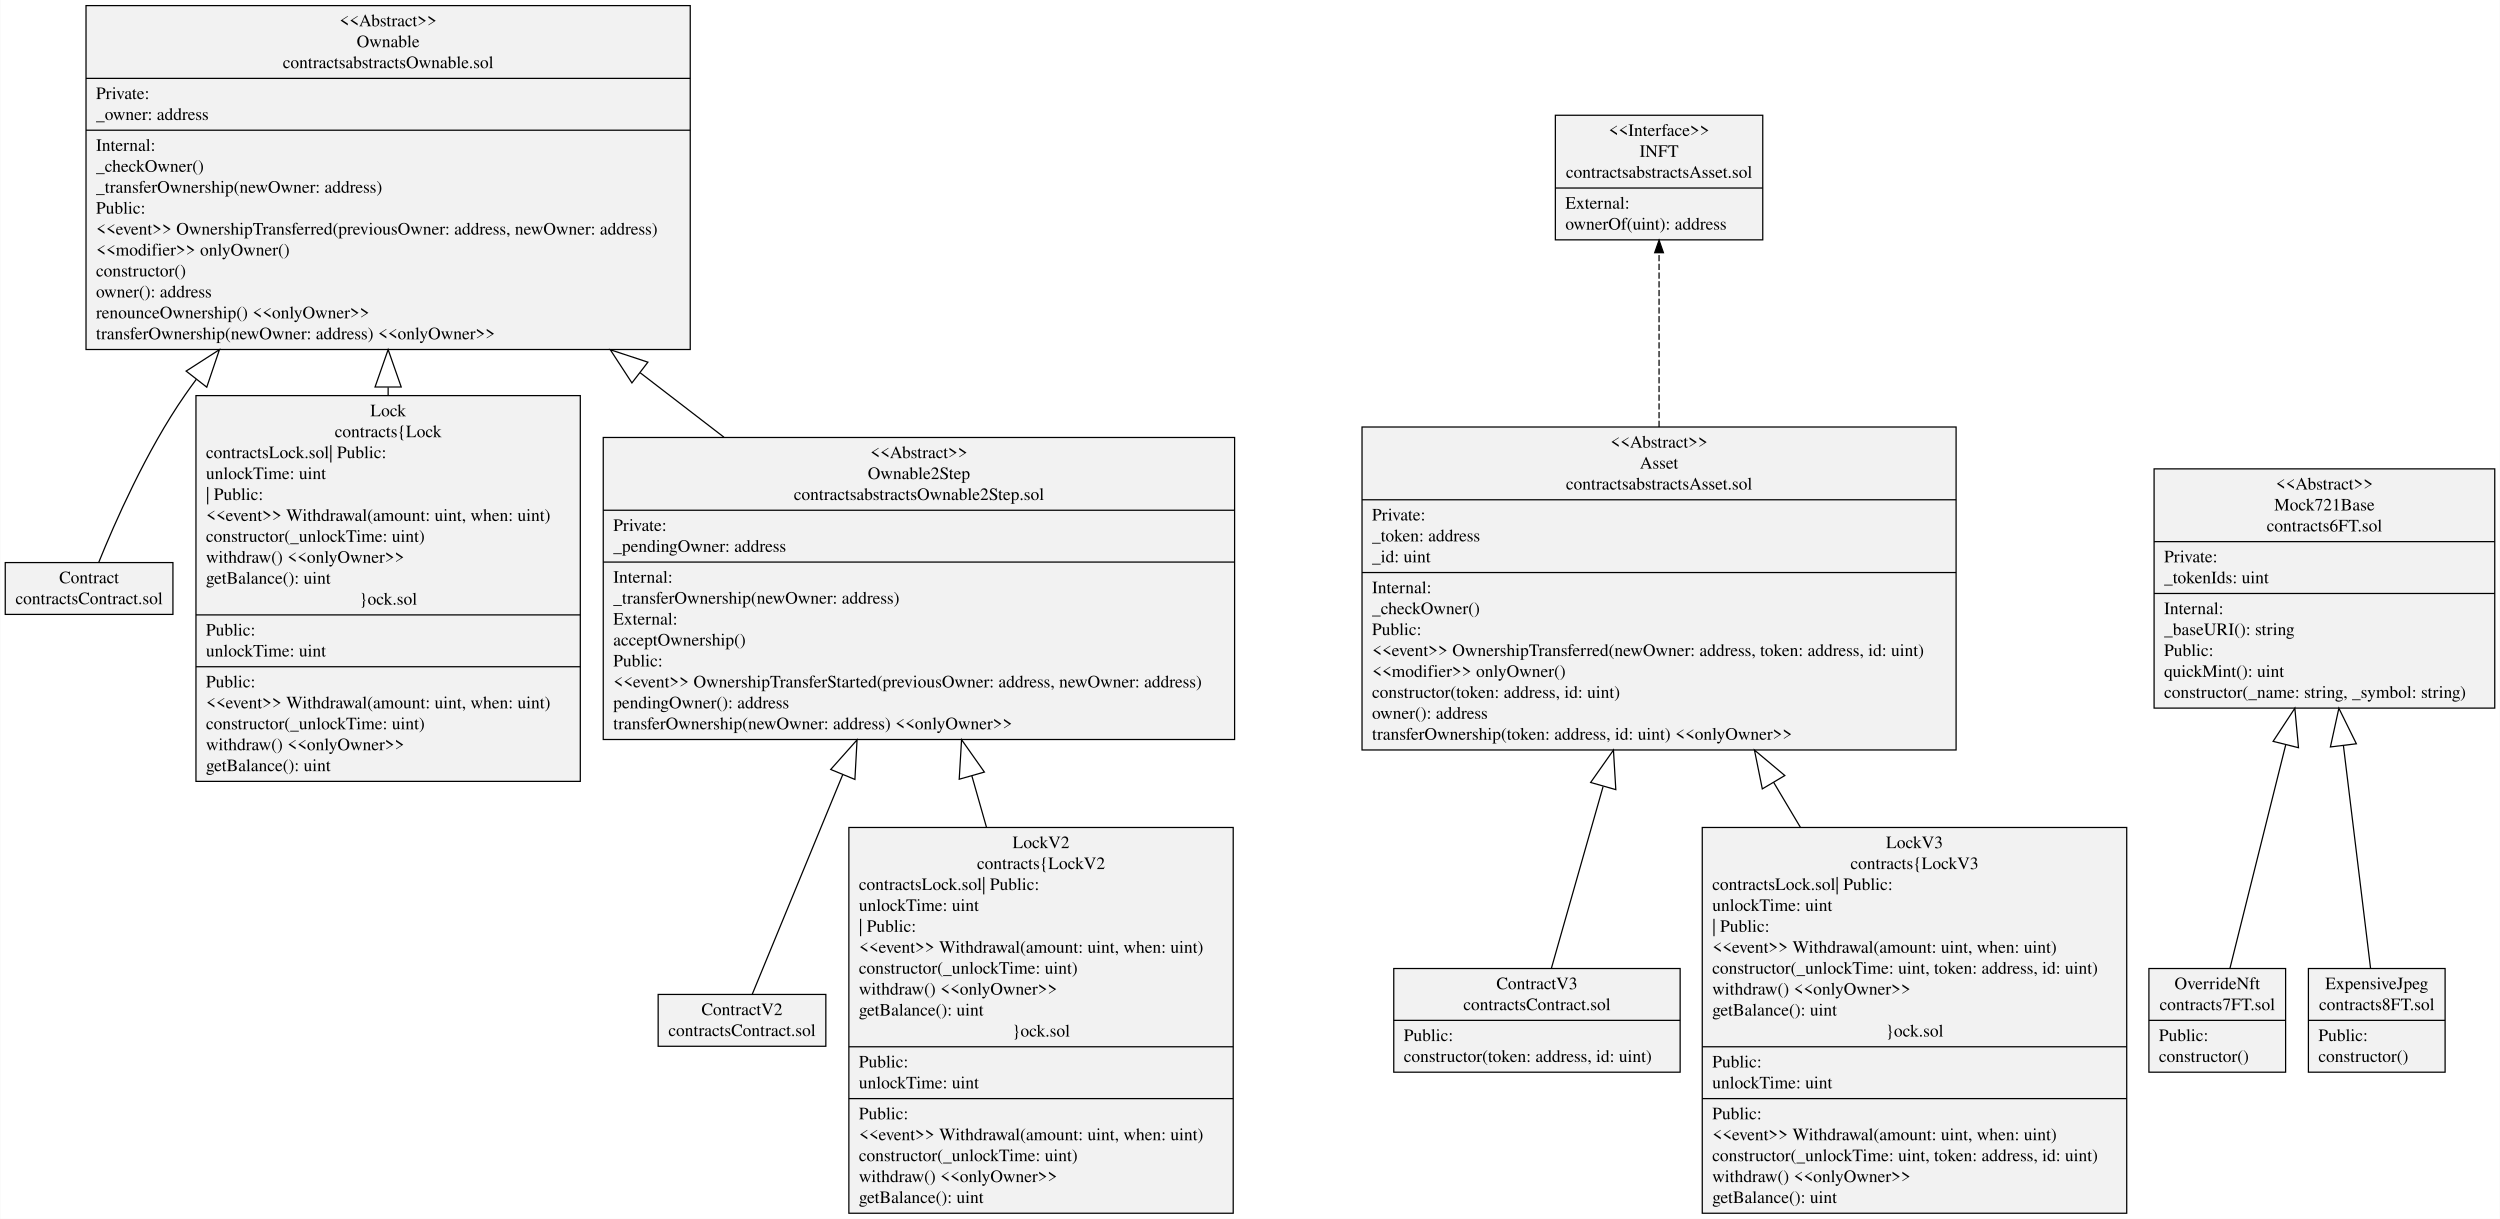
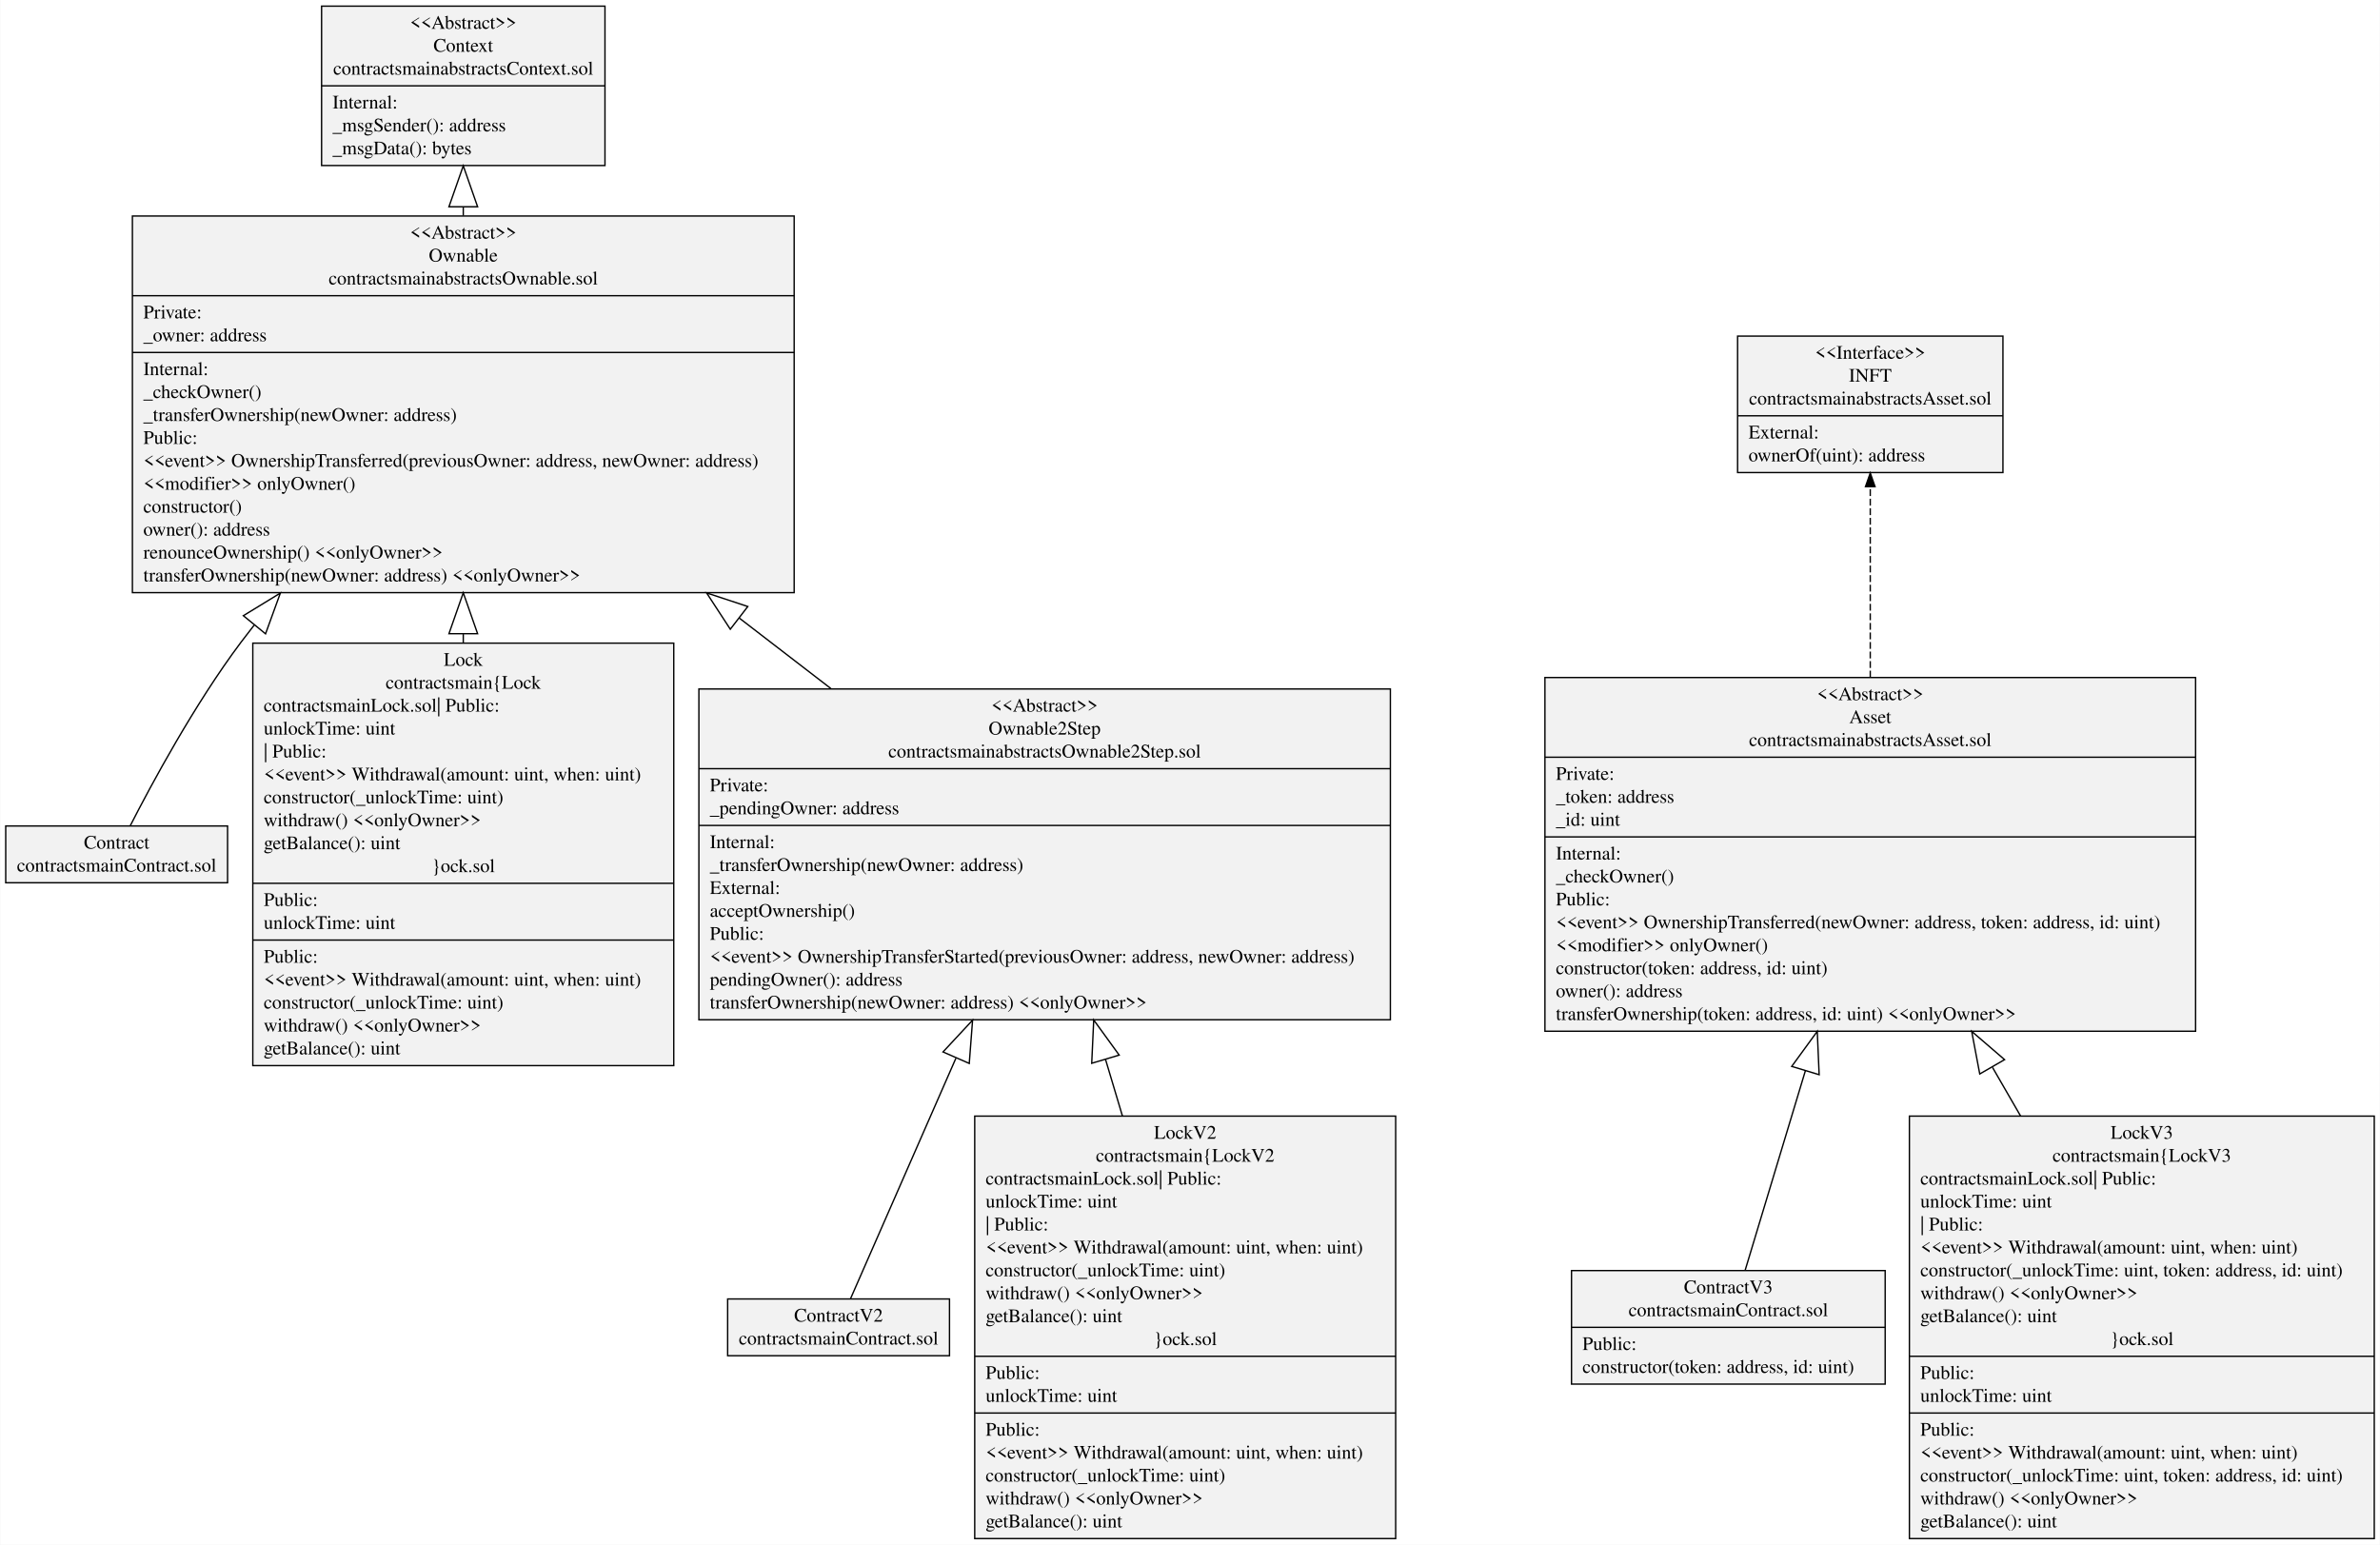
- <svg xmlns="http://www.w3.org/2000/svg" width="2006pt" height="978pt" viewBox="0.00 0.00 2005.99 978.20">
-   <g id="graph0" class="graph" transform="scale(1 1) rotate(0) translate(4 974.2)">
-     <polygon fill="white" stroke="transparent" points="-4,4 -4,-974.2 2001.99,-974.2 2001.99,4 -4,4" />
+ <svg xmlns="http://www.w3.org/2000/svg" width="1744pt" height="1132pt" viewBox="0.00 0.00 1743.61 1132.00">
+   <g id="graph0" class="graph" transform="scale(1 1) rotate(0) translate(4 1128)">
+     <polygon fill="white" stroke="transparent" points="-4,4 -4,-1128 1739.61,-1128 1739.61,4 -4,4" />
    <g id="node1" class="node">
-       <polygon fill="#f2f2f2" stroke="black" points="0,-481.1 0,-522.7 134.58,-522.7 134.58,-481.1 0,-481.1" />
-       <text text-anchor="middle" x="67.29" y="-506.1" font-family="Times,serif" font-size="14.00">Contract</text>
-       <text text-anchor="middle" x="67.29" y="-489.3" font-family="Times,serif" font-size="14.00">contractsContract.sol</text>
-     </g>
-     <g id="node12" class="node">
-       <polygon fill="#f2f2f2" stroke="black" points="64.82,-693.7 64.82,-969.7 549.75,-969.7 549.75,-693.7 64.82,-693.7" />
-       <text text-anchor="middle" x="307.29" y="-953.1" font-family="Times,serif" font-size="14.00">&lt;&lt;Abstract&gt;&gt;</text>
-       <text text-anchor="middle" x="307.29" y="-936.3" font-family="Times,serif" font-size="14.00">Ownable</text>
-       <text text-anchor="middle" x="307.29" y="-919.5" font-family="Times,serif" font-size="14.00">contractsabstractsOwnable.sol</text>
-       <polyline fill="none" stroke="black" points="64.82,-911.3 549.75,-911.3 " />
-       <text text-anchor="start" x="72.82" y="-894.7" font-family="Times,serif" font-size="14.00">Private:</text>
-       <text text-anchor="start" x="72.82" y="-877.9" font-family="Times,serif" font-size="14.00">
-                   _owner: address</text>
-       <polyline fill="none" stroke="black" points="64.82,-869.7 549.75,-869.7 " />
-       <text text-anchor="start" x="72.82" y="-853.1" font-family="Times,serif" font-size="14.00">Internal:</text>
-       <text text-anchor="start" x="72.82" y="-836.3" font-family="Times,serif" font-size="14.00">
-                    _checkOwner()</text>
-       <text text-anchor="start" x="72.82" y="-819.5" font-family="Times,serif" font-size="14.00">
-                    _transferOwnership(newOwner: address)</text>
-       <text text-anchor="start" x="72.82" y="-802.7" font-family="Times,serif" font-size="14.00">Public:</text>
-       <text text-anchor="start" x="72.82" y="-785.9" font-family="Times,serif" font-size="14.00">
-                    &lt;&lt;event&gt;&gt; OwnershipTransferred(previousOwner: address, newOwner:
-                 address)</text>
-       <text text-anchor="start" x="72.82" y="-769.1" font-family="Times,serif" font-size="14.00">
-                    &lt;&lt;modifier&gt;&gt; onlyOwner()</text>
-       <text text-anchor="start" x="72.82" y="-752.3" font-family="Times,serif" font-size="14.00">
-                    constructor()</text>
-       <text text-anchor="start" x="72.82" y="-735.5" font-family="Times,serif" font-size="14.00">
-                    owner(): address</text>
-       <text text-anchor="start" x="72.82" y="-718.7" font-family="Times,serif" font-size="14.00">
-                    renounceOwnership() &lt;&lt;onlyOwner&gt;&gt;</text>
-       <text text-anchor="start" x="72.82" y="-701.9" font-family="Times,serif" font-size="14.00">
-                    transferOwnership(newOwner: address) &lt;&lt;onlyOwner&gt;&gt;</text>
+       <polygon fill="#f2f2f2" stroke="black" points="0,-481.1 0,-522.7 162.57,-522.7 162.57,-481.1 0,-481.1" />
+       <text text-anchor="middle" x="81.28" y="-506.1" font-family="Times,serif" font-size="14.00">Contract</text>
+       <text text-anchor="middle" x="81.28" y="-489.3" font-family="Times,serif" font-size="14.00">contractsmainContract.sol</text>
+     </g>
+     <g id="node10" class="node">
+       <polygon fill="#f2f2f2" stroke="black" points="92.82,-693.7 92.82,-969.7 577.75,-969.7 577.75,-693.7 92.82,-693.7" />
+       <text text-anchor="middle" x="335.28" y="-953.1" font-family="Times,serif" font-size="14.00">&lt;&lt;Abstract&gt;&gt;</text>
+       <text text-anchor="middle" x="335.28" y="-936.3" font-family="Times,serif" font-size="14.00">Ownable</text>
+       <text text-anchor="middle" x="335.28" y="-919.5" font-family="Times,serif" font-size="14.00">contractsmainabstractsOwnable.sol</text>
+       <polyline fill="none" stroke="black" points="92.82,-911.3 577.75,-911.3 " />
+       <text text-anchor="start" x="100.82" y="-894.7" font-family="Times,serif" font-size="14.00">Private:</text>
+       <text text-anchor="start" x="100.82" y="-877.9" font-family="Times,serif" font-size="14.00">   _owner: address</text>
+       <polyline fill="none" stroke="black" points="92.82,-869.7 577.75,-869.7 " />
+       <text text-anchor="start" x="100.82" y="-853.1" font-family="Times,serif" font-size="14.00">Internal:</text>
+       <text text-anchor="start" x="100.82" y="-836.3" font-family="Times,serif" font-size="14.00">    _checkOwner()</text>
+       <text text-anchor="start" x="100.82" y="-819.5" font-family="Times,serif" font-size="14.00">    _transferOwnership(newOwner: address)</text>
+       <text text-anchor="start" x="100.82" y="-802.7" font-family="Times,serif" font-size="14.00">Public:</text>
+       <text text-anchor="start" x="100.82" y="-785.9" font-family="Times,serif" font-size="14.00">    &lt;&lt;event&gt;&gt; OwnershipTransferred(previousOwner: address, newOwner: address)</text>
+       <text text-anchor="start" x="100.82" y="-769.1" font-family="Times,serif" font-size="14.00">    &lt;&lt;modifier&gt;&gt; onlyOwner()</text>
+       <text text-anchor="start" x="100.82" y="-752.3" font-family="Times,serif" font-size="14.00">    constructor()</text>
+       <text text-anchor="start" x="100.82" y="-735.5" font-family="Times,serif" font-size="14.00">    owner(): address</text>
+       <text text-anchor="start" x="100.82" y="-718.7" font-family="Times,serif" font-size="14.00">    renounceOwnership() &lt;&lt;onlyOwner&gt;&gt;</text>
+       <text text-anchor="start" x="100.82" y="-701.9" font-family="Times,serif" font-size="14.00">    transferOwnership(newOwner: address) &lt;&lt;onlyOwner&gt;&gt;</text>
    </g>
    <g id="edge1" class="edge">
-       <path fill="none" stroke="black" d="M75.06,-522.92C87.36,-553.37 113.14,-612.49 144.29,-657.2 147.21,-661.4 150.23,-665.59 153.34,-669.78" />
-       <polygon fill="none" stroke="black" points="145.17,-676.38 171.9,-693.58 161.73,-663.46 145.17,-676.38" />
+       <path fill="none" stroke="black" d="M91.19,-522.77C106.66,-553.03 138.32,-611.92 172.28,-657.2 175.47,-661.44 178.74,-665.7 182.09,-669.95" />
+       <polygon fill="none" stroke="black" points="174.13,-676.81 201.24,-693.39 190.39,-663.52 174.13,-676.81" />
    </g>
    <g id="node2" class="node">
-       <polygon fill="#f2f2f2" stroke="black" points="524,-134.5 524,-176.1 658.58,-176.1 658.58,-134.5 524,-134.5" />
-       <text text-anchor="middle" x="591.29" y="-159.5" font-family="Times,serif" font-size="14.00">ContractV2</text>
-       <text text-anchor="middle" x="591.29" y="-142.7" font-family="Times,serif" font-size="14.00">contractsContract.sol</text>
-     </g>
-     <g id="node13" class="node">
-       <polygon fill="#f2f2f2" stroke="black" points="479.93,-380.7 479.93,-623.1 986.64,-623.1 986.64,-380.7 479.93,-380.7" />
-       <text text-anchor="middle" x="733.29" y="-606.5" font-family="Times,serif" font-size="14.00">&lt;&lt;Abstract&gt;&gt;</text>
-       <text text-anchor="middle" x="733.29" y="-589.7" font-family="Times,serif" font-size="14.00">Ownable2Step</text>
-       <text text-anchor="middle" x="733.29" y="-572.9" font-family="Times,serif" font-size="14.00">contractsabstractsOwnable2Step.sol</text>
-       <polyline fill="none" stroke="black" points="479.93,-564.7 986.64,-564.7 " />
-       <text text-anchor="start" x="487.93" y="-548.1" font-family="Times,serif" font-size="14.00">Private:</text>
-       <text text-anchor="start" x="487.93" y="-531.3" font-family="Times,serif" font-size="14.00">
-                   _pendingOwner: address</text>
-       <polyline fill="none" stroke="black" points="479.93,-523.1 986.64,-523.1 " />
-       <text text-anchor="start" x="487.93" y="-506.5" font-family="Times,serif" font-size="14.00">Internal:</text>
-       <text text-anchor="start" x="487.93" y="-489.7" font-family="Times,serif" font-size="14.00">
-                    _transferOwnership(newOwner: address)</text>
-       <text text-anchor="start" x="487.93" y="-472.9" font-family="Times,serif" font-size="14.00">External:</text>
-       <text text-anchor="start" x="487.93" y="-456.1" font-family="Times,serif" font-size="14.00">
-                    acceptOwnership()</text>
-       <text text-anchor="start" x="487.93" y="-439.3" font-family="Times,serif" font-size="14.00">Public:</text>
-       <text text-anchor="start" x="487.93" y="-422.5" font-family="Times,serif" font-size="14.00">
-                    &lt;&lt;event&gt;&gt; OwnershipTransferStarted(previousOwner: address, newOwner:
-                 address)</text>
-       <text text-anchor="start" x="487.93" y="-405.7" font-family="Times,serif" font-size="14.00">
-                    pendingOwner(): address</text>
-       <text text-anchor="start" x="487.93" y="-388.9" font-family="Times,serif" font-size="14.00">
-                    transferOwnership(newOwner: address) &lt;&lt;onlyOwner&gt;&gt;</text>
+       <polygon fill="#f2f2f2" stroke="black" points="529,-134.5 529,-176.1 691.57,-176.1 691.57,-134.5 529,-134.5" />
+       <text text-anchor="middle" x="610.28" y="-159.5" font-family="Times,serif" font-size="14.00">ContractV2</text>
+       <text text-anchor="middle" x="610.28" y="-142.7" font-family="Times,serif" font-size="14.00">contractsmainContract.sol</text>
+     </g>
+     <g id="node11" class="node">
+       <polygon fill="#f2f2f2" stroke="black" points="507.93,-380.7 507.93,-623.1 1014.64,-623.1 1014.64,-380.7 507.93,-380.7" />
+       <text text-anchor="middle" x="761.28" y="-606.5" font-family="Times,serif" font-size="14.00">&lt;&lt;Abstract&gt;&gt;</text>
+       <text text-anchor="middle" x="761.28" y="-589.7" font-family="Times,serif" font-size="14.00">Ownable2Step</text>
+       <text text-anchor="middle" x="761.28" y="-572.9" font-family="Times,serif" font-size="14.00">contractsmainabstractsOwnable2Step.sol</text>
+       <polyline fill="none" stroke="black" points="507.93,-564.7 1014.64,-564.7 " />
+       <text text-anchor="start" x="515.93" y="-548.1" font-family="Times,serif" font-size="14.00">Private:</text>
+       <text text-anchor="start" x="515.93" y="-531.3" font-family="Times,serif" font-size="14.00">   _pendingOwner: address</text>
+       <polyline fill="none" stroke="black" points="507.93,-523.1 1014.64,-523.1 " />
+       <text text-anchor="start" x="515.93" y="-506.5" font-family="Times,serif" font-size="14.00">Internal:</text>
+       <text text-anchor="start" x="515.93" y="-489.7" font-family="Times,serif" font-size="14.00">    _transferOwnership(newOwner: address)</text>
+       <text text-anchor="start" x="515.93" y="-472.9" font-family="Times,serif" font-size="14.00">External:</text>
+       <text text-anchor="start" x="515.93" y="-456.1" font-family="Times,serif" font-size="14.00">    acceptOwnership()</text>
+       <text text-anchor="start" x="515.93" y="-439.3" font-family="Times,serif" font-size="14.00">Public:</text>
+       <text text-anchor="start" x="515.93" y="-422.5" font-family="Times,serif" font-size="14.00">    &lt;&lt;event&gt;&gt; OwnershipTransferStarted(previousOwner: address, newOwner: address)</text>
+       <text text-anchor="start" x="515.93" y="-405.7" font-family="Times,serif" font-size="14.00">    pendingOwner(): address</text>
+       <text text-anchor="start" x="515.93" y="-388.9" font-family="Times,serif" font-size="14.00">    transferOwnership(newOwner: address) &lt;&lt;onlyOwner&gt;&gt;</text>
    </g>
    <g id="edge2" class="edge">
-       <path fill="none" stroke="black" d="M599.54,-176.32C613.74,-210.78 644,-284.23 672.16,-352.55" />
-       <polygon fill="none" stroke="black" points="662.49,-356.65 683.63,-380.39 681.91,-348.65 662.49,-356.65" />
+       <path fill="none" stroke="black" d="M619.06,-176.32C634.16,-210.78 666.34,-284.23 696.28,-352.55" />
+       <polygon fill="none" stroke="black" points="686.82,-357.12 708.48,-380.39 706.05,-348.69 686.82,-357.12" />
    </g>
    <g id="node3" class="node">
-       <polygon fill="#f2f2f2" stroke="black" points="1114.37,-113.7 1114.37,-196.9 1344.21,-196.9 1344.21,-113.7 1114.37,-113.7" />
-       <text text-anchor="middle" x="1229.29" y="-180.3" font-family="Times,serif" font-size="14.00">ContractV3</text>
-       <text text-anchor="middle" x="1229.29" y="-163.5" font-family="Times,serif" font-size="14.00">contractsContract.sol</text>
-       <polyline fill="none" stroke="black" points="1114.37,-155.3 1344.21,-155.3 " />
-       <text text-anchor="start" x="1122.37" y="-138.7" font-family="Times,serif" font-size="14.00">Public:</text>
-       <text text-anchor="start" x="1122.37" y="-121.9" font-family="Times,serif" font-size="14.00">
-                    constructor(token: address, id: uint)</text>
-     </g>
-     <g id="node11" class="node">
-       <polygon fill="#f2f2f2" stroke="black" points="1088.9,-372.3 1088.9,-631.5 1565.68,-631.5 1565.68,-372.3 1088.9,-372.3" />
-       <text text-anchor="middle" x="1327.29" y="-614.9" font-family="Times,serif" font-size="14.00">&lt;&lt;Abstract&gt;&gt;</text>
-       <text text-anchor="middle" x="1327.29" y="-598.1" font-family="Times,serif" font-size="14.00">Asset</text>
-       <text text-anchor="middle" x="1327.29" y="-581.3" font-family="Times,serif" font-size="14.00">contractsabstractsAsset.sol</text>
-       <polyline fill="none" stroke="black" points="1088.9,-573.1 1565.68,-573.1 " />
-       <text text-anchor="start" x="1096.9" y="-556.5" font-family="Times,serif" font-size="14.00">Private:</text>
-       <text text-anchor="start" x="1096.9" y="-539.7" font-family="Times,serif" font-size="14.00">
-                   _token: address</text>
-       <text text-anchor="start" x="1096.9" y="-522.9" font-family="Times,serif" font-size="14.00">
-                   _id: uint</text>
-       <polyline fill="none" stroke="black" points="1088.9,-514.7 1565.68,-514.7 " />
-       <text text-anchor="start" x="1096.9" y="-498.1" font-family="Times,serif" font-size="14.00">Internal:</text>
-       <text text-anchor="start" x="1096.9" y="-481.3" font-family="Times,serif" font-size="14.00">
-                    _checkOwner()</text>
-       <text text-anchor="start" x="1096.9" y="-464.5" font-family="Times,serif" font-size="14.00">Public:</text>
-       <text text-anchor="start" x="1096.9" y="-447.7" font-family="Times,serif" font-size="14.00">
-                    &lt;&lt;event&gt;&gt; OwnershipTransferred(newOwner: address, token: address, id:
-                 uint)</text>
-       <text text-anchor="start" x="1096.9" y="-430.9" font-family="Times,serif" font-size="14.00">
-                    &lt;&lt;modifier&gt;&gt; onlyOwner()</text>
-       <text text-anchor="start" x="1096.9" y="-414.1" font-family="Times,serif" font-size="14.00">
-                    constructor(token: address, id: uint)</text>
-       <text text-anchor="start" x="1096.9" y="-397.3" font-family="Times,serif" font-size="14.00">
-                    owner(): address</text>
-       <text text-anchor="start" x="1096.9" y="-380.5" font-family="Times,serif" font-size="14.00">
-                    transferOwnership(token: address, id: uint) &lt;&lt;onlyOwner&gt;&gt;</text>
+       <polygon fill="#f2f2f2" stroke="black" points="1147.36,-113.7 1147.36,-196.9 1377.21,-196.9 1377.21,-113.7 1147.36,-113.7" />
+       <text text-anchor="middle" x="1262.28" y="-180.3" font-family="Times,serif" font-size="14.00">ContractV3</text>
+       <text text-anchor="middle" x="1262.28" y="-163.5" font-family="Times,serif" font-size="14.00">contractsmainContract.sol</text>
+       <polyline fill="none" stroke="black" points="1147.36,-155.3 1377.21,-155.3 " />
+       <text text-anchor="start" x="1155.36" y="-138.7" font-family="Times,serif" font-size="14.00">Public:</text>
+       <text text-anchor="start" x="1155.36" y="-121.9" font-family="Times,serif" font-size="14.00">    constructor(token: address, id: uint)</text>
+     </g>
+     <g id="node8" class="node">
+       <polygon fill="#f2f2f2" stroke="black" points="1127.89,-372.3 1127.89,-631.5 1604.68,-631.5 1604.68,-372.3 1127.89,-372.3" />
+       <text text-anchor="middle" x="1366.28" y="-614.9" font-family="Times,serif" font-size="14.00">&lt;&lt;Abstract&gt;&gt;</text>
+       <text text-anchor="middle" x="1366.28" y="-598.1" font-family="Times,serif" font-size="14.00">Asset</text>
+       <text text-anchor="middle" x="1366.28" y="-581.3" font-family="Times,serif" font-size="14.00">contractsmainabstractsAsset.sol</text>
+       <polyline fill="none" stroke="black" points="1127.89,-573.1 1604.68,-573.1 " />
+       <text text-anchor="start" x="1135.89" y="-556.5" font-family="Times,serif" font-size="14.00">Private:</text>
+       <text text-anchor="start" x="1135.89" y="-539.7" font-family="Times,serif" font-size="14.00">   _token: address</text>
+       <text text-anchor="start" x="1135.89" y="-522.9" font-family="Times,serif" font-size="14.00">   _id: uint</text>
+       <polyline fill="none" stroke="black" points="1127.89,-514.7 1604.68,-514.7 " />
+       <text text-anchor="start" x="1135.89" y="-498.1" font-family="Times,serif" font-size="14.00">Internal:</text>
+       <text text-anchor="start" x="1135.89" y="-481.3" font-family="Times,serif" font-size="14.00">    _checkOwner()</text>
+       <text text-anchor="start" x="1135.89" y="-464.5" font-family="Times,serif" font-size="14.00">Public:</text>
+       <text text-anchor="start" x="1135.89" y="-447.7" font-family="Times,serif" font-size="14.00">    &lt;&lt;event&gt;&gt; OwnershipTransferred(newOwner: address, token: address, id: uint)</text>
+       <text text-anchor="start" x="1135.89" y="-430.9" font-family="Times,serif" font-size="14.00">    &lt;&lt;modifier&gt;&gt; onlyOwner()</text>
+       <text text-anchor="start" x="1135.89" y="-414.1" font-family="Times,serif" font-size="14.00">    constructor(token: address, id: uint)</text>
+       <text text-anchor="start" x="1135.89" y="-397.3" font-family="Times,serif" font-size="14.00">    owner(): address</text>
+       <text text-anchor="start" x="1135.89" y="-380.5" font-family="Times,serif" font-size="14.00">    transferOwnership(token: address, id: uint) &lt;&lt;onlyOwner&gt;&gt;</text>
    </g>
    <g id="edge3" class="edge">
-       <path fill="none" stroke="black" d="M1240.91,-197.18C1251.27,-233.6 1267.11,-289.29 1282.41,-343.08" />
-       <polygon fill="none" stroke="black" points="1272.38,-346.22 1290.69,-372.21 1292.58,-340.48 1272.38,-346.22" />
+       <path fill="none" stroke="black" d="M1274.62,-197.18C1285.64,-233.68 1302.5,-289.54 1318.77,-343.45" />
+       <polygon fill="none" stroke="black" points="1308.73,-346.52 1327.45,-372.21 1328.83,-340.45 1308.73,-346.52" />
    </g>
    <g id="node4" class="node">
-       <polygon fill="#f2f2f2" stroke="black" points="153.06,-347.1 153.06,-656.7 461.52,-656.7 461.52,-347.1 153.06,-347.1" />
-       <text text-anchor="middle" x="307.29" y="-640.1" font-family="Times,serif" font-size="14.00">Lock</text>
-       <text text-anchor="middle" x="307.29" y="-623.3" font-family="Times,serif" font-size="14.00">contracts{Lock</text>
-       <text text-anchor="start" x="161.06" y="-606.5" font-family="Times,serif" font-size="14.00">contractsLock.sol| Public:</text>
-       <text text-anchor="start" x="161.06" y="-589.7" font-family="Times,serif" font-size="14.00">
-                   unlockTime: uint</text>
-       <text text-anchor="start" x="161.06" y="-572.9" font-family="Times,serif" font-size="14.00">| Public:</text>
-       <text text-anchor="start" x="161.06" y="-556.1" font-family="Times,serif" font-size="14.00">
-                    &lt;&lt;event&gt;&gt; Withdrawal(amount: uint, when: uint)</text>
-       <text text-anchor="start" x="161.06" y="-539.3" font-family="Times,serif" font-size="14.00">
-                    constructor(_unlockTime: uint)</text>
-       <text text-anchor="start" x="161.06" y="-522.5" font-family="Times,serif" font-size="14.00">
-                    withdraw() &lt;&lt;onlyOwner&gt;&gt;</text>
-       <text text-anchor="start" x="161.06" y="-505.7" font-family="Times,serif" font-size="14.00">
-                    getBalance(): uint</text>
-       <text text-anchor="middle" x="307.29" y="-488.9" font-family="Times,serif" font-size="14.00">}ock.sol</text>
-       <polyline fill="none" stroke="black" points="153.06,-480.7 461.52,-480.7 " />
-       <text text-anchor="start" x="161.06" y="-464.1" font-family="Times,serif" font-size="14.00">Public:</text>
-       <text text-anchor="start" x="161.06" y="-447.3" font-family="Times,serif" font-size="14.00">
-                   unlockTime: uint</text>
-       <polyline fill="none" stroke="black" points="153.06,-439.1 461.52,-439.1 " />
-       <text text-anchor="start" x="161.06" y="-422.5" font-family="Times,serif" font-size="14.00">Public:</text>
-       <text text-anchor="start" x="161.06" y="-405.7" font-family="Times,serif" font-size="14.00">
-                    &lt;&lt;event&gt;&gt; Withdrawal(amount: uint, when: uint)</text>
-       <text text-anchor="start" x="161.06" y="-388.9" font-family="Times,serif" font-size="14.00">
-                    constructor(_unlockTime: uint)</text>
-       <text text-anchor="start" x="161.06" y="-372.1" font-family="Times,serif" font-size="14.00">
-                    withdraw() &lt;&lt;onlyOwner&gt;&gt;</text>
-       <text text-anchor="start" x="161.06" y="-355.3" font-family="Times,serif" font-size="14.00">
-                    getBalance(): uint</text>
+       <polygon fill="#f2f2f2" stroke="black" points="181.05,-347.1 181.05,-656.7 489.52,-656.7 489.52,-347.1 181.05,-347.1" />
+       <text text-anchor="middle" x="335.28" y="-640.1" font-family="Times,serif" font-size="14.00">Lock</text>
+       <text text-anchor="middle" x="335.28" y="-623.3" font-family="Times,serif" font-size="14.00">contractsmain{Lock</text>
+       <text text-anchor="start" x="189.05" y="-606.5" font-family="Times,serif" font-size="14.00">contractsmainLock.sol| Public:</text>
+       <text text-anchor="start" x="189.05" y="-589.7" font-family="Times,serif" font-size="14.00">   unlockTime: uint</text>
+       <text text-anchor="start" x="189.05" y="-572.9" font-family="Times,serif" font-size="14.00">| Public:</text>
+       <text text-anchor="start" x="189.05" y="-556.1" font-family="Times,serif" font-size="14.00">    &lt;&lt;event&gt;&gt; Withdrawal(amount: uint, when: uint)</text>
+       <text text-anchor="start" x="189.05" y="-539.3" font-family="Times,serif" font-size="14.00">    constructor(_unlockTime: uint)</text>
+       <text text-anchor="start" x="189.05" y="-522.5" font-family="Times,serif" font-size="14.00">    withdraw() &lt;&lt;onlyOwner&gt;&gt;</text>
+       <text text-anchor="start" x="189.05" y="-505.7" font-family="Times,serif" font-size="14.00">    getBalance(): uint</text>
+       <text text-anchor="middle" x="335.28" y="-488.9" font-family="Times,serif" font-size="14.00">}ock.sol</text>
+       <polyline fill="none" stroke="black" points="181.05,-480.7 489.52,-480.7 " />
+       <text text-anchor="start" x="189.05" y="-464.1" font-family="Times,serif" font-size="14.00">Public:</text>
+       <text text-anchor="start" x="189.05" y="-447.3" font-family="Times,serif" font-size="14.00">   unlockTime: uint</text>
+       <polyline fill="none" stroke="black" points="181.05,-439.1 489.52,-439.1 " />
+       <text text-anchor="start" x="189.05" y="-422.5" font-family="Times,serif" font-size="14.00">Public:</text>
+       <text text-anchor="start" x="189.05" y="-405.7" font-family="Times,serif" font-size="14.00">    &lt;&lt;event&gt;&gt; Withdrawal(amount: uint, when: uint)</text>
+       <text text-anchor="start" x="189.05" y="-388.9" font-family="Times,serif" font-size="14.00">    constructor(_unlockTime: uint)</text>
+       <text text-anchor="start" x="189.05" y="-372.1" font-family="Times,serif" font-size="14.00">    withdraw() &lt;&lt;onlyOwner&gt;&gt;</text>
+       <text text-anchor="start" x="189.05" y="-355.3" font-family="Times,serif" font-size="14.00">    getBalance(): uint</text>
    </g>
    <g id="edge4" class="edge">
-       <path fill="none" stroke="black" d="M307.29,-656.72C307.29,-658.93 307.29,-661.15 307.29,-663.36" />
-       <polygon fill="none" stroke="black" points="296.79,-663.6 307.29,-693.6 317.79,-663.6 296.79,-663.6" />
+       <path fill="none" stroke="black" d="M335.28,-656.72C335.28,-658.93 335.28,-661.15 335.28,-663.36" />
+       <polygon fill="none" stroke="black" points="324.78,-663.6 335.28,-693.6 345.78,-663.6 324.78,-663.6" />
    </g>
    <g id="node5" class="node">
-       <polygon fill="#f2f2f2" stroke="black" points="677.06,-0.5 677.06,-310.1 985.52,-310.1 985.52,-0.5 677.06,-0.5" />
-       <text text-anchor="middle" x="831.29" y="-293.5" font-family="Times,serif" font-size="14.00">LockV2</text>
-       <text text-anchor="middle" x="831.29" y="-276.7" font-family="Times,serif" font-size="14.00">contracts{LockV2</text>
-       <text text-anchor="start" x="685.06" y="-259.9" font-family="Times,serif" font-size="14.00">contractsLock.sol| Public:</text>
-       <text text-anchor="start" x="685.06" y="-243.1" font-family="Times,serif" font-size="14.00">
-                   unlockTime: uint</text>
-       <text text-anchor="start" x="685.06" y="-226.3" font-family="Times,serif" font-size="14.00">| Public:</text>
-       <text text-anchor="start" x="685.06" y="-209.5" font-family="Times,serif" font-size="14.00">
-                    &lt;&lt;event&gt;&gt; Withdrawal(amount: uint, when: uint)</text>
-       <text text-anchor="start" x="685.06" y="-192.7" font-family="Times,serif" font-size="14.00">
-                    constructor(_unlockTime: uint)</text>
-       <text text-anchor="start" x="685.06" y="-175.9" font-family="Times,serif" font-size="14.00">
-                    withdraw() &lt;&lt;onlyOwner&gt;&gt;</text>
-       <text text-anchor="start" x="685.06" y="-159.1" font-family="Times,serif" font-size="14.00">
-                    getBalance(): uint</text>
-       <text text-anchor="middle" x="831.29" y="-142.3" font-family="Times,serif" font-size="14.00">}ock.sol</text>
-       <polyline fill="none" stroke="black" points="677.06,-134.1 985.52,-134.1 " />
-       <text text-anchor="start" x="685.06" y="-117.5" font-family="Times,serif" font-size="14.00">Public:</text>
-       <text text-anchor="start" x="685.06" y="-100.7" font-family="Times,serif" font-size="14.00">
-                   unlockTime: uint</text>
-       <polyline fill="none" stroke="black" points="677.06,-92.5 985.52,-92.5 " />
-       <text text-anchor="start" x="685.06" y="-75.9" font-family="Times,serif" font-size="14.00">Public:</text>
-       <text text-anchor="start" x="685.06" y="-59.1" font-family="Times,serif" font-size="14.00">
-                    &lt;&lt;event&gt;&gt; Withdrawal(amount: uint, when: uint)</text>
-       <text text-anchor="start" x="685.06" y="-42.3" font-family="Times,serif" font-size="14.00">
-                    constructor(_unlockTime: uint)</text>
-       <text text-anchor="start" x="685.06" y="-25.5" font-family="Times,serif" font-size="14.00">
-                    withdraw() &lt;&lt;onlyOwner&gt;&gt;</text>
-       <text text-anchor="start" x="685.06" y="-8.7" font-family="Times,serif" font-size="14.00">
-                    getBalance(): uint</text>
+       <polygon fill="#f2f2f2" stroke="black" points="710.05,-0.5 710.05,-310.1 1018.52,-310.1 1018.52,-0.5 710.05,-0.5" />
+       <text text-anchor="middle" x="864.28" y="-293.5" font-family="Times,serif" font-size="14.00">LockV2</text>
+       <text text-anchor="middle" x="864.28" y="-276.7" font-family="Times,serif" font-size="14.00">contractsmain{LockV2</text>
+       <text text-anchor="start" x="718.05" y="-259.9" font-family="Times,serif" font-size="14.00">contractsmainLock.sol| Public:</text>
+       <text text-anchor="start" x="718.05" y="-243.1" font-family="Times,serif" font-size="14.00">   unlockTime: uint</text>
+       <text text-anchor="start" x="718.05" y="-226.3" font-family="Times,serif" font-size="14.00">| Public:</text>
+       <text text-anchor="start" x="718.05" y="-209.5" font-family="Times,serif" font-size="14.00">    &lt;&lt;event&gt;&gt; Withdrawal(amount: uint, when: uint)</text>
+       <text text-anchor="start" x="718.05" y="-192.7" font-family="Times,serif" font-size="14.00">    constructor(_unlockTime: uint)</text>
+       <text text-anchor="start" x="718.05" y="-175.9" font-family="Times,serif" font-size="14.00">    withdraw() &lt;&lt;onlyOwner&gt;&gt;</text>
+       <text text-anchor="start" x="718.05" y="-159.1" font-family="Times,serif" font-size="14.00">    getBalance(): uint</text>
+       <text text-anchor="middle" x="864.28" y="-142.3" font-family="Times,serif" font-size="14.00">}ock.sol</text>
+       <polyline fill="none" stroke="black" points="710.05,-134.1 1018.52,-134.1 " />
+       <text text-anchor="start" x="718.05" y="-117.5" font-family="Times,serif" font-size="14.00">Public:</text>
+       <text text-anchor="start" x="718.05" y="-100.7" font-family="Times,serif" font-size="14.00">   unlockTime: uint</text>
+       <polyline fill="none" stroke="black" points="710.05,-92.5 1018.52,-92.5 " />
+       <text text-anchor="start" x="718.05" y="-75.9" font-family="Times,serif" font-size="14.00">Public:</text>
+       <text text-anchor="start" x="718.05" y="-59.1" font-family="Times,serif" font-size="14.00">    &lt;&lt;event&gt;&gt; Withdrawal(amount: uint, when: uint)</text>
+       <text text-anchor="start" x="718.05" y="-42.3" font-family="Times,serif" font-size="14.00">    constructor(_unlockTime: uint)</text>
+       <text text-anchor="start" x="718.05" y="-25.5" font-family="Times,serif" font-size="14.00">    withdraw() &lt;&lt;onlyOwner&gt;&gt;</text>
+       <text text-anchor="start" x="718.05" y="-8.7" font-family="Times,serif" font-size="14.00">    getBalance(): uint</text>
    </g>
    <g id="edge5" class="edge">
-       <path fill="none" stroke="black" d="M787.52,-310.21C783.62,-323.93 779.67,-337.82 775.77,-351.5" />
-       <polygon fill="none" stroke="black" points="765.62,-348.83 767.51,-380.56 785.82,-354.57 765.62,-348.83" />
+       <path fill="none" stroke="black" d="M818.28,-310.21C814.15,-324.02 809.97,-338 805.86,-351.78" />
+       <polygon fill="none" stroke="black" points="795.79,-348.81 797.25,-380.56 815.91,-354.82 795.79,-348.81" />
    </g>
    <g id="node6" class="node">
-       <polygon fill="#f2f2f2" stroke="black" points="1361.96,-0.5 1361.96,-310.1 1702.62,-310.1 1702.62,-0.5 1361.96,-0.5" />
-       <text text-anchor="middle" x="1532.29" y="-293.5" font-family="Times,serif" font-size="14.00">LockV3</text>
-       <text text-anchor="middle" x="1532.29" y="-276.7" font-family="Times,serif" font-size="14.00">contracts{LockV3</text>
-       <text text-anchor="start" x="1369.96" y="-259.9" font-family="Times,serif" font-size="14.00">contractsLock.sol| Public:</text>
-       <text text-anchor="start" x="1369.96" y="-243.1" font-family="Times,serif" font-size="14.00">
-                   unlockTime: uint</text>
-       <text text-anchor="start" x="1369.96" y="-226.3" font-family="Times,serif" font-size="14.00">|
-                 Public:</text>
-       <text text-anchor="start" x="1369.96" y="-209.5" font-family="Times,serif" font-size="14.00">
-                    &lt;&lt;event&gt;&gt; Withdrawal(amount: uint, when: uint)</text>
-       <text text-anchor="start" x="1369.96" y="-192.7" font-family="Times,serif" font-size="14.00">
-                    constructor(_unlockTime: uint, token: address, id: uint)</text>
-       <text text-anchor="start" x="1369.96" y="-175.9" font-family="Times,serif" font-size="14.00">
-                    withdraw() &lt;&lt;onlyOwner&gt;&gt;</text>
-       <text text-anchor="start" x="1369.96" y="-159.1" font-family="Times,serif" font-size="14.00">
-                    getBalance(): uint</text>
-       <text text-anchor="middle" x="1532.29" y="-142.3" font-family="Times,serif" font-size="14.00">}ock.sol</text>
-       <polyline fill="none" stroke="black" points="1361.96,-134.1 1702.62,-134.1 " />
-       <text text-anchor="start" x="1369.96" y="-117.5" font-family="Times,serif" font-size="14.00">Public:</text>
-       <text text-anchor="start" x="1369.96" y="-100.7" font-family="Times,serif" font-size="14.00">
-                   unlockTime: uint</text>
-       <polyline fill="none" stroke="black" points="1361.96,-92.5 1702.62,-92.5 " />
-       <text text-anchor="start" x="1369.96" y="-75.9" font-family="Times,serif" font-size="14.00">Public:</text>
-       <text text-anchor="start" x="1369.96" y="-59.1" font-family="Times,serif" font-size="14.00">
-                    &lt;&lt;event&gt;&gt; Withdrawal(amount: uint, when: uint)</text>
-       <text text-anchor="start" x="1369.96" y="-42.3" font-family="Times,serif" font-size="14.00">
-                    constructor(_unlockTime: uint, token: address, id: uint)</text>
-       <text text-anchor="start" x="1369.96" y="-25.5" font-family="Times,serif" font-size="14.00">
-                    withdraw() &lt;&lt;onlyOwner&gt;&gt;</text>
-       <text text-anchor="start" x="1369.96" y="-8.7" font-family="Times,serif" font-size="14.00">
-                    getBalance(): uint</text>
+       <polygon fill="#f2f2f2" stroke="black" points="1394.96,-0.5 1394.96,-310.1 1735.61,-310.1 1735.61,-0.5 1394.96,-0.5" />
+       <text text-anchor="middle" x="1565.28" y="-293.5" font-family="Times,serif" font-size="14.00">LockV3</text>
+       <text text-anchor="middle" x="1565.28" y="-276.7" font-family="Times,serif" font-size="14.00">contractsmain{LockV3</text>
+       <text text-anchor="start" x="1402.96" y="-259.9" font-family="Times,serif" font-size="14.00">contractsmainLock.sol| Public:</text>
+       <text text-anchor="start" x="1402.96" y="-243.1" font-family="Times,serif" font-size="14.00">   unlockTime: uint</text>
+       <text text-anchor="start" x="1402.96" y="-226.3" font-family="Times,serif" font-size="14.00">| Public:</text>
+       <text text-anchor="start" x="1402.96" y="-209.5" font-family="Times,serif" font-size="14.00">    &lt;&lt;event&gt;&gt; Withdrawal(amount: uint, when: uint)</text>
+       <text text-anchor="start" x="1402.96" y="-192.7" font-family="Times,serif" font-size="14.00">    constructor(_unlockTime: uint, token: address, id: uint)</text>
+       <text text-anchor="start" x="1402.96" y="-175.9" font-family="Times,serif" font-size="14.00">    withdraw() &lt;&lt;onlyOwner&gt;&gt;</text>
+       <text text-anchor="start" x="1402.96" y="-159.1" font-family="Times,serif" font-size="14.00">    getBalance(): uint</text>
+       <text text-anchor="middle" x="1565.28" y="-142.3" font-family="Times,serif" font-size="14.00">}ock.sol</text>
+       <polyline fill="none" stroke="black" points="1394.96,-134.1 1735.61,-134.1 " />
+       <text text-anchor="start" x="1402.96" y="-117.5" font-family="Times,serif" font-size="14.00">Public:</text>
+       <text text-anchor="start" x="1402.96" y="-100.7" font-family="Times,serif" font-size="14.00">   unlockTime: uint</text>
+       <polyline fill="none" stroke="black" points="1394.96,-92.5 1735.61,-92.5 " />
+       <text text-anchor="start" x="1402.96" y="-75.9" font-family="Times,serif" font-size="14.00">Public:</text>
+       <text text-anchor="start" x="1402.96" y="-59.1" font-family="Times,serif" font-size="14.00">    &lt;&lt;event&gt;&gt; Withdrawal(amount: uint, when: uint)</text>
+       <text text-anchor="start" x="1402.96" y="-42.3" font-family="Times,serif" font-size="14.00">    constructor(_unlockTime: uint, token: address, id: uint)</text>
+       <text text-anchor="start" x="1402.96" y="-25.5" font-family="Times,serif" font-size="14.00">    withdraw() &lt;&lt;onlyOwner&gt;&gt;</text>
+       <text text-anchor="start" x="1402.96" y="-8.7" font-family="Times,serif" font-size="14.00">    getBalance(): uint</text>
    </g>
    <g id="edge6" class="edge">
-       <path fill="none" stroke="black" d="M1440.73,-310.21C1433.61,-322.18 1426.41,-334.28 1419.28,-346.26" />
-       <polygon fill="none" stroke="black" points="1410.16,-341.06 1403.85,-372.21 1428.21,-351.79 1410.16,-341.06" />
+       <path fill="none" stroke="black" d="M1476.41,-310.21C1469.58,-322.02 1462.7,-333.95 1455.87,-345.77" />
+       <polygon fill="none" stroke="black" points="1446.51,-340.98 1440.6,-372.21 1464.7,-351.48 1446.51,-340.98" />
    </g>
    <g id="node7" class="node">
-       <polygon fill="#f2f2f2" stroke="black" points="1724.58,-405.9 1724.58,-597.9 1997.99,-597.9 1997.99,-405.9 1724.58,-405.9" />
-       <text text-anchor="middle" x="1861.29" y="-581.3" font-family="Times,serif" font-size="14.00">&lt;&lt;Abstract&gt;&gt;</text>
-       <text text-anchor="middle" x="1861.29" y="-564.5" font-family="Times,serif" font-size="14.00">Mock721Base</text>
-       <text text-anchor="middle" x="1861.29" y="-547.7" font-family="Times,serif" font-size="14.00">contracts6FT.sol</text>
-       <polyline fill="none" stroke="black" points="1724.58,-539.5 1997.99,-539.5 " />
-       <text text-anchor="start" x="1732.58" y="-522.9" font-family="Times,serif" font-size="14.00">Private:</text>
-       <text text-anchor="start" x="1732.58" y="-506.1" font-family="Times,serif" font-size="14.00">
-                   _tokenIds: uint</text>
-       <polyline fill="none" stroke="black" points="1724.58,-497.9 1997.99,-497.9 " />
-       <text text-anchor="start" x="1732.58" y="-481.3" font-family="Times,serif" font-size="14.00">Internal:</text>
-       <text text-anchor="start" x="1732.58" y="-464.5" font-family="Times,serif" font-size="14.00">
-                    _baseURI(): string</text>
-       <text text-anchor="start" x="1732.58" y="-447.7" font-family="Times,serif" font-size="14.00">Public:</text>
-       <text text-anchor="start" x="1732.58" y="-430.9" font-family="Times,serif" font-size="14.00">
-                    quickMint(): uint</text>
-       <text text-anchor="start" x="1732.58" y="-414.1" font-family="Times,serif" font-size="14.00">
-                    constructor(_name: string, _symbol: string)</text>
-     </g>
-     <g id="node8" class="node">
-       <polygon fill="#f2f2f2" stroke="black" points="1720.43,-113.7 1720.43,-196.9 1830.14,-196.9 1830.14,-113.7 1720.43,-113.7" />
-       <text text-anchor="middle" x="1775.29" y="-180.3" font-family="Times,serif" font-size="14.00">OverrideNft</text>
-       <text text-anchor="middle" x="1775.29" y="-163.5" font-family="Times,serif" font-size="14.00">contracts7FT.sol</text>
-       <polyline fill="none" stroke="black" points="1720.43,-155.3 1830.14,-155.3 " />
-       <text text-anchor="start" x="1728.43" y="-138.7" font-family="Times,serif" font-size="14.00">Public:</text>
-       <text text-anchor="start" x="1728.43" y="-121.9" font-family="Times,serif" font-size="14.00">
-                    constructor()</text>
+       <polygon fill="#f2f2f2" stroke="black" points="1269.06,-781.7 1269.06,-881.7 1463.51,-881.7 1463.51,-781.7 1269.06,-781.7" />
+       <text text-anchor="middle" x="1366.28" y="-865.1" font-family="Times,serif" font-size="14.00">&lt;&lt;Interface&gt;&gt;</text>
+       <text text-anchor="middle" x="1366.28" y="-848.3" font-family="Times,serif" font-size="14.00">INFT</text>
+       <text text-anchor="middle" x="1366.28" y="-831.5" font-family="Times,serif" font-size="14.00">contractsmainabstractsAsset.sol</text>
+       <polyline fill="none" stroke="black" points="1269.06,-823.3 1463.51,-823.3 " />
+       <text text-anchor="start" x="1277.06" y="-806.7" font-family="Times,serif" font-size="14.00">External:</text>
+       <text text-anchor="start" x="1277.06" y="-789.9" font-family="Times,serif" font-size="14.00">     ownerOf(uint): address</text>
    </g>
    <g id="edge7" class="edge">
-       <path fill="none" stroke="black" d="M1785.49,-197.18C1796.47,-241.18 1814.47,-313.32 1830.18,-376.25" />
-       <polygon fill="none" stroke="black" points="1820.1,-379.21 1837.55,-405.78 1840.47,-374.13 1820.1,-379.21" />
+       <path fill="none" stroke="black" stroke-dasharray="5,2" d="M1366.28,-631.51C1366.28,-679.76 1366.28,-732.28 1366.28,-771.28" />
+       <polygon fill="black" stroke="black" points="1362.78,-771.39 1366.28,-781.39 1369.78,-771.39 1362.78,-771.39" />
    </g>
    <g id="node9" class="node">
-       <polygon fill="#f2f2f2" stroke="black" points="1848.43,-113.7 1848.43,-196.9 1958.14,-196.9 1958.14,-113.7 1848.43,-113.7" />
-       <text text-anchor="middle" x="1903.29" y="-180.3" font-family="Times,serif" font-size="14.00">ExpensiveJpeg</text>
-       <text text-anchor="middle" x="1903.29" y="-163.5" font-family="Times,serif" font-size="14.00">contracts8FT.sol</text>
-       <polyline fill="none" stroke="black" points="1848.43,-155.3 1958.14,-155.3 " />
-       <text text-anchor="start" x="1856.43" y="-138.7" font-family="Times,serif" font-size="14.00">Public:</text>
-       <text text-anchor="start" x="1856.43" y="-121.9" font-family="Times,serif" font-size="14.00">
-                    constructor()</text>
+       <polygon fill="#f2f2f2" stroke="black" points="231.45,-1006.7 231.45,-1123.5 439.12,-1123.5 439.12,-1006.7 231.45,-1006.7" />
+       <text text-anchor="middle" x="335.28" y="-1106.9" font-family="Times,serif" font-size="14.00">&lt;&lt;Abstract&gt;&gt;</text>
+       <text text-anchor="middle" x="335.28" y="-1090.1" font-family="Times,serif" font-size="14.00">Context</text>
+       <text text-anchor="middle" x="335.28" y="-1073.3" font-family="Times,serif" font-size="14.00">contractsmainabstractsContext.sol</text>
+       <polyline fill="none" stroke="black" points="231.45,-1065.1 439.12,-1065.1 " />
+       <text text-anchor="start" x="239.45" y="-1048.5" font-family="Times,serif" font-size="14.00">Internal:</text>
+       <text text-anchor="start" x="239.45" y="-1031.7" font-family="Times,serif" font-size="14.00">    _msgSender(): address</text>
+       <text text-anchor="start" x="239.45" y="-1014.9" font-family="Times,serif" font-size="14.00">    _msgData(): bytes</text>
    </g>
    <g id="edge8" class="edge">
-       <path fill="none" stroke="black" d="M1898.31,-197.18C1892.96,-241.08 1884.19,-312.99 1876.53,-375.82" />
-       <polygon fill="none" stroke="black" points="1866.09,-374.73 1872.88,-405.78 1886.93,-377.27 1866.09,-374.73" />
-     </g>
-     <g id="node10" class="node">
-       <polygon fill="#f2f2f2" stroke="black" points="1244.06,-781.7 1244.06,-881.7 1410.52,-881.7 1410.52,-781.7 1244.06,-781.7" />
-       <text text-anchor="middle" x="1327.29" y="-865.1" font-family="Times,serif" font-size="14.00">&lt;&lt;Interface&gt;&gt;</text>
-       <text text-anchor="middle" x="1327.29" y="-848.3" font-family="Times,serif" font-size="14.00">INFT</text>
-       <text text-anchor="middle" x="1327.29" y="-831.5" font-family="Times,serif" font-size="14.00">contractsabstractsAsset.sol</text>
-       <polyline fill="none" stroke="black" points="1244.06,-823.3 1410.52,-823.3 " />
-       <text text-anchor="start" x="1252.06" y="-806.7" font-family="Times,serif" font-size="14.00">External:</text>
-       <text text-anchor="start" x="1252.06" y="-789.9" font-family="Times,serif" font-size="14.00">
-                     ownerOf(uint): address</text>
+       <path fill="none" stroke="black" d="M335.28,-969.98C335.28,-972.07 335.28,-974.15 335.28,-976.22" />
+       <polygon fill="none" stroke="black" points="324.78,-976.49 335.28,-1006.49 345.78,-976.49 324.78,-976.49" />
    </g>
    <g id="edge9" class="edge">
-       <path fill="none" stroke="black" stroke-dasharray="5,2" d="M1327.29,-631.51C1327.29,-679.76 1327.29,-732.28 1327.29,-771.28" />
-       <polygon fill="black" stroke="black" points="1323.79,-771.39 1327.29,-781.39 1330.79,-771.39 1323.79,-771.39" />
-     </g>
-     <g id="edge10" class="edge">
-       <path fill="none" stroke="black" d="M576.78,-623.33C554.87,-640.19 532.11,-657.7 509.51,-675.09" />
-       <polygon fill="none" stroke="black" points="502.95,-666.89 485.58,-693.51 515.76,-683.53 502.95,-666.89" />
+       <path fill="none" stroke="black" d="M604.77,-623.33C582.87,-640.19 560.11,-657.7 537.51,-675.09" />
+       <polygon fill="none" stroke="black" points="530.95,-666.89 513.58,-693.51 543.76,-683.53 530.95,-666.89" />
    </g>
  </g>
</svg>
